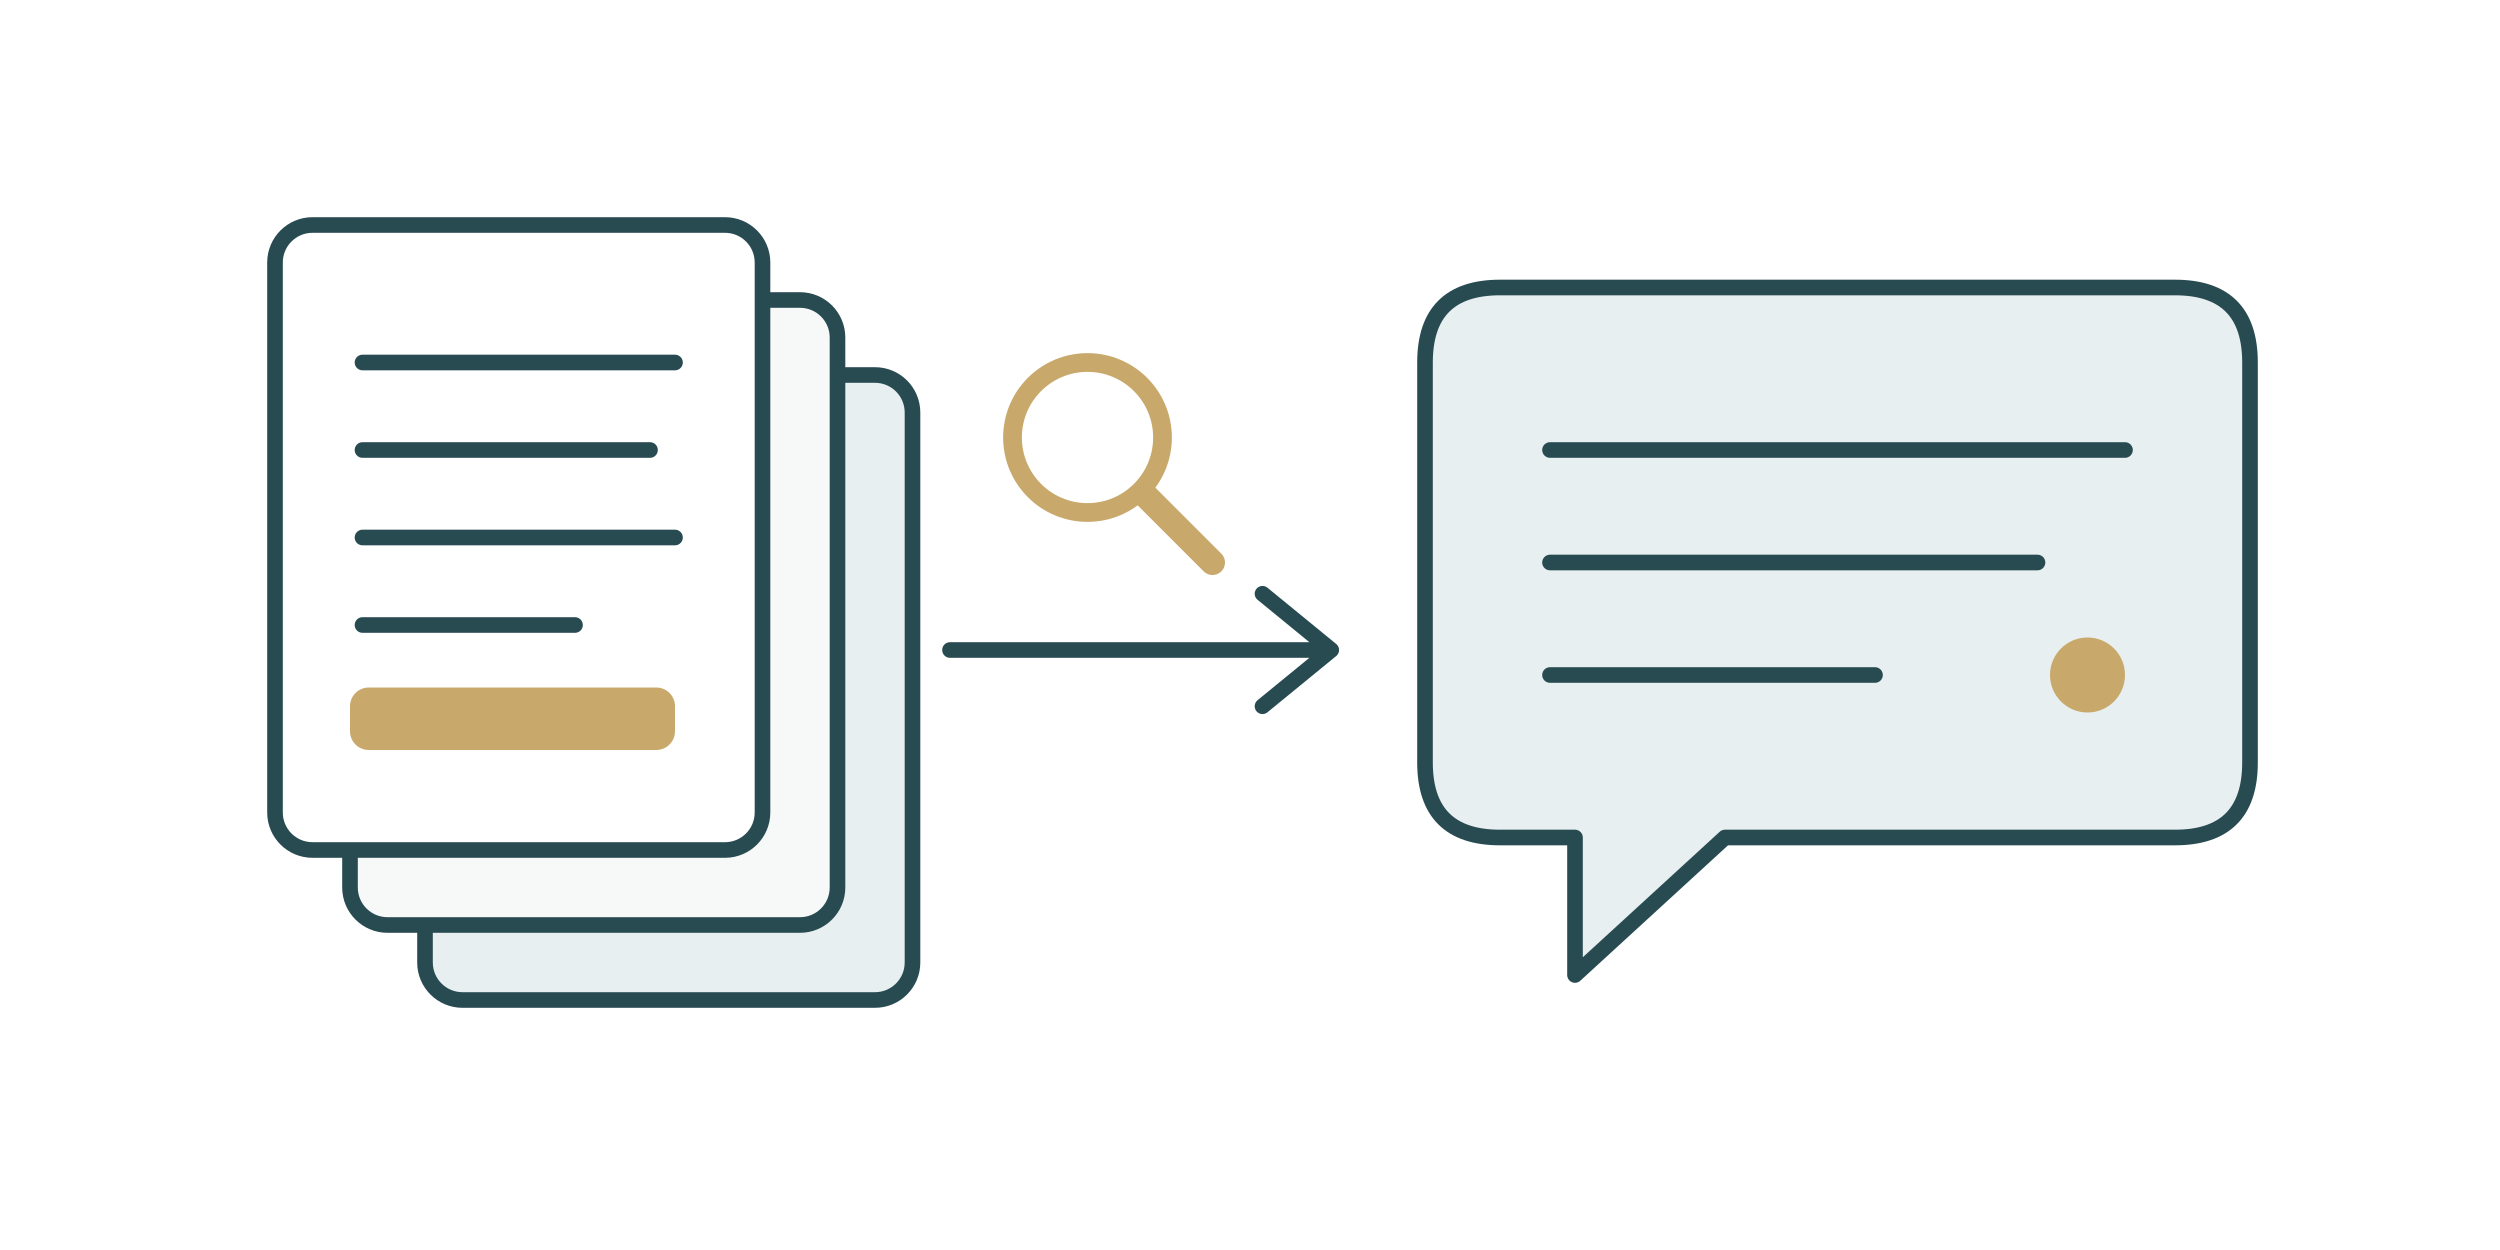
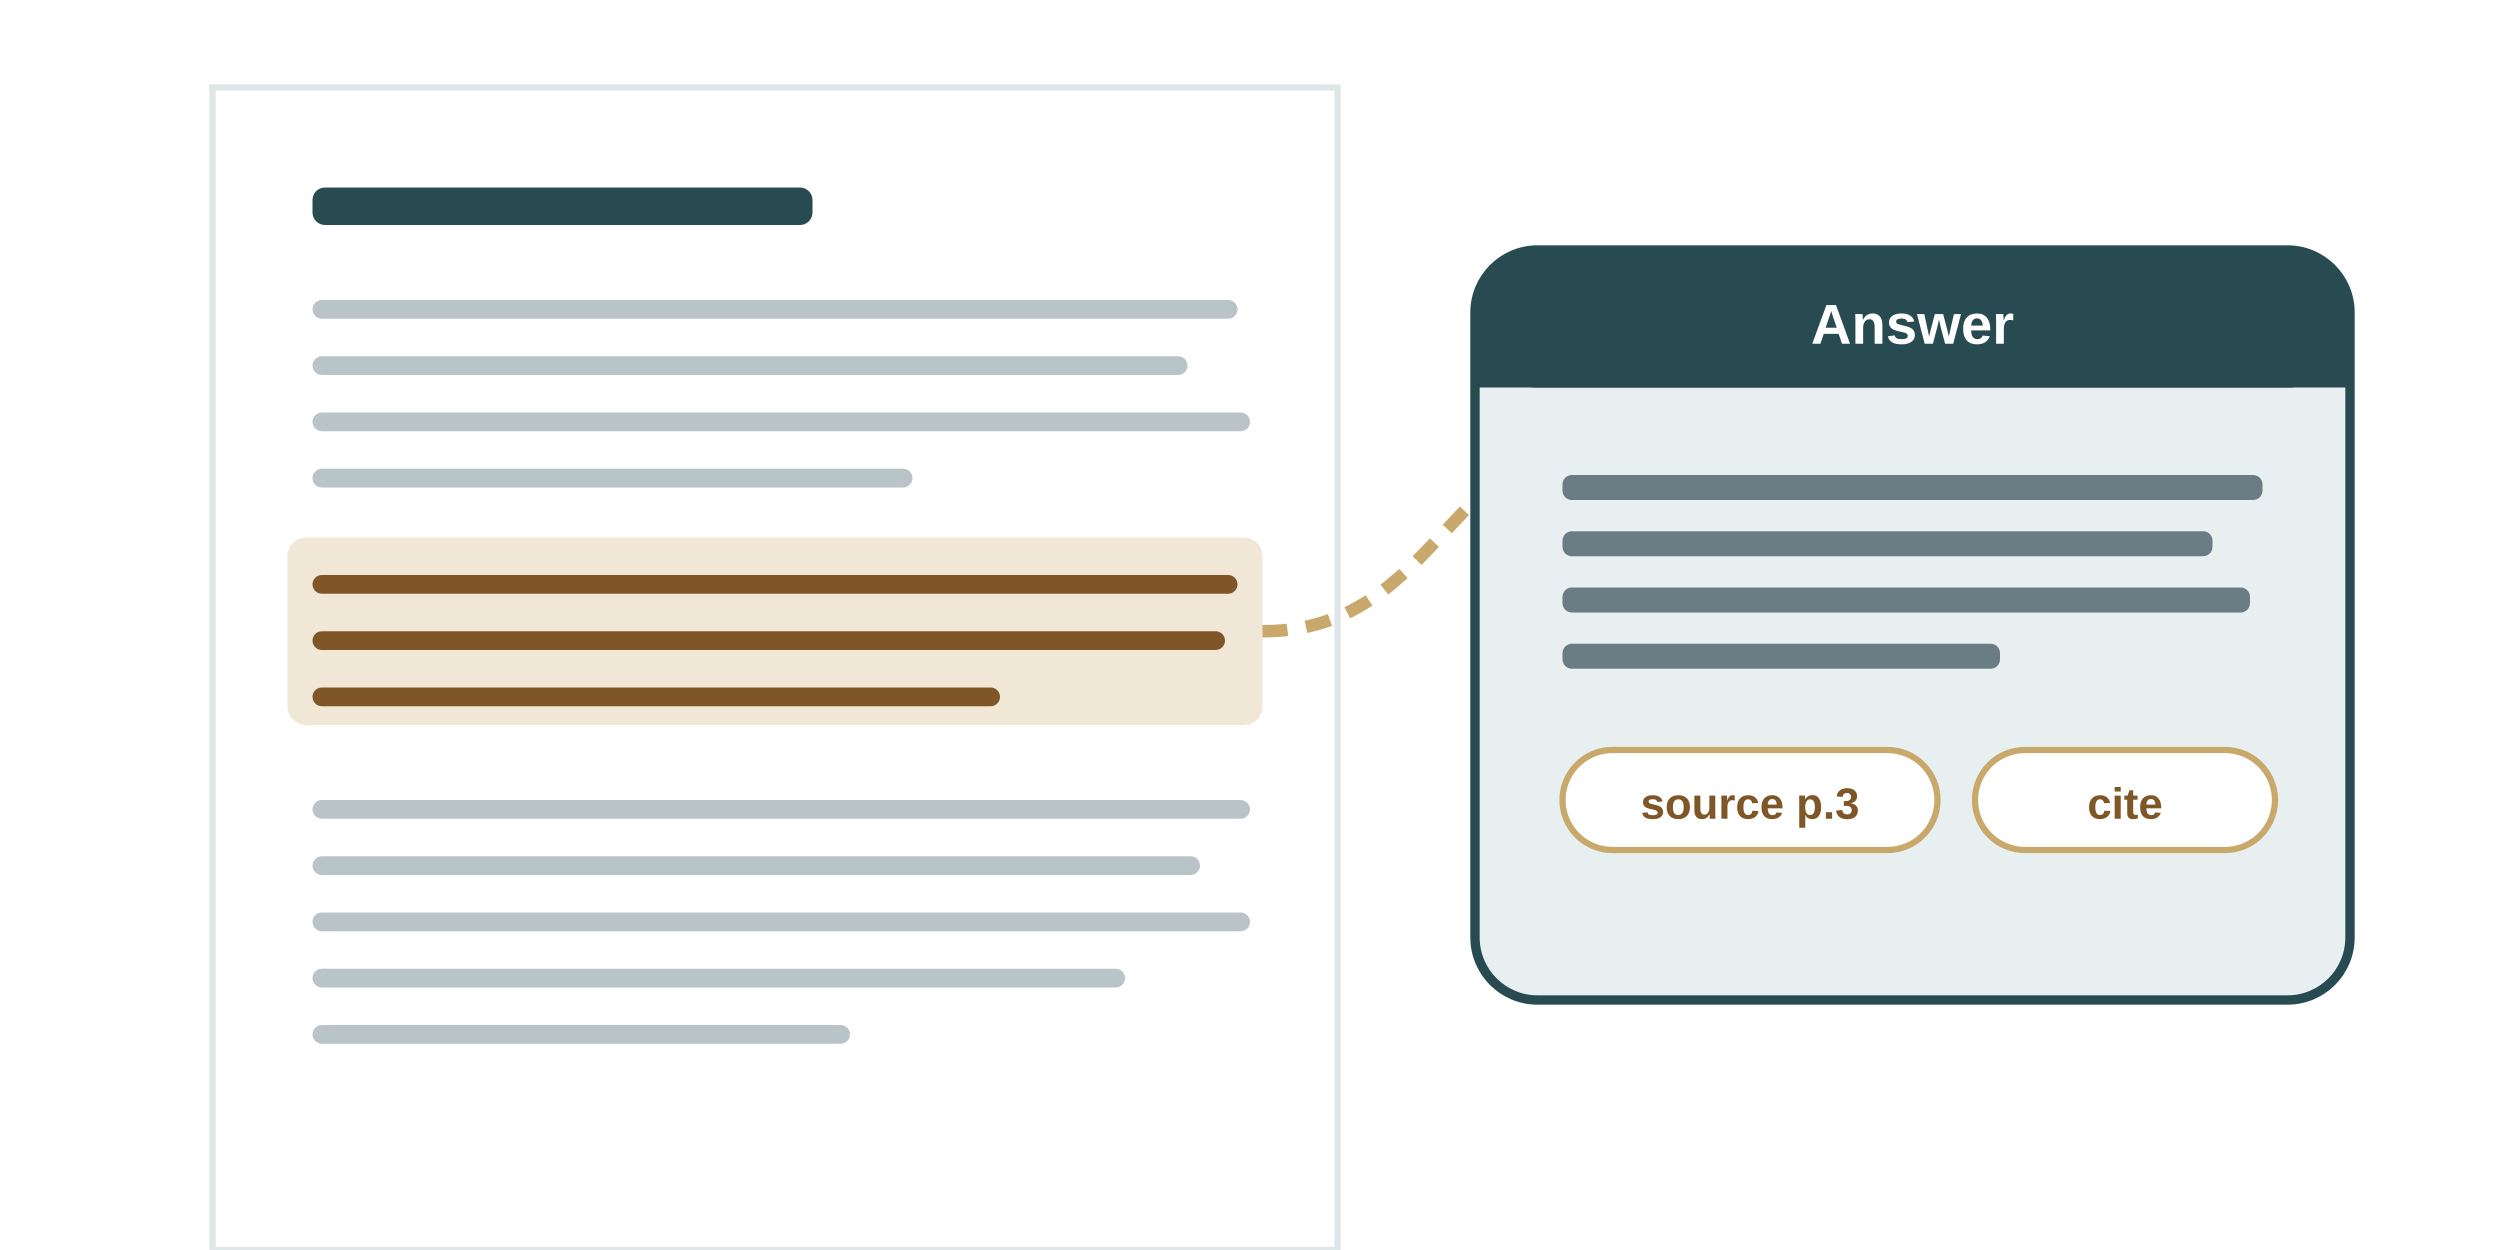
- <svg xmlns="http://www.w3.org/2000/svg" viewBox="0 0 400 200" font-family="Manrope, Arial, sans-serif" role="img" aria-label="Documents retrieved to answer a question">
+ <svg xmlns="http://www.w3.org/2000/svg" viewBox="0 0 400 200" font-family="Manrope, Arial, sans-serif" role="img" aria-label="Document with a highlighted passage feeding an answer">
  <rect width="400" height="200" fill="#ffffff" />
-   <g fill="none" stroke="#284b52" stroke-width="2.5" stroke-linecap="round" stroke-linejoin="round">
-     <rect x="68" y="60" width="78" height="100" rx="6" fill="#e8eff0" />
-     <rect x="56" y="48" width="78" height="100" rx="6" fill="#f7f9f9" />
-     <rect x="44" y="36" width="78" height="100" rx="6" fill="#ffffff" />
-     <path d="M58 58 H108 M58 72 H104 M58 86 H108 M58 100 H92" />
-     <rect x="56" y="110" width="52" height="10" rx="3" fill="#c8a96b" stroke="none" />
-     <circle cx="174" cy="70" r="12" fill="#ffffff" stroke="#c8a96b" stroke-width="3" />
-     <path d="M183 79 L194 90" stroke="#c8a96b" stroke-width="4" />
-     <path d="M152 104 H212 M202 95 L213 104 L202 113" />
-     <path d="M240 46 H348 Q360 46 360 58 V122 Q360 134 348 134 H276 L252 156 V134 H240 Q228 134 228 122 V58 Q228 46 240 46 Z" fill="#e8eff0" />
-     <path d="M248 72 H340 M248 90 H326 M248 108 H300" />
-     <circle cx="334" cy="108" r="6" fill="#c8a96b" stroke="none" />
-   </g>
+   <rect x="34" y="14" width="180" height="186" fill="#ffffff" stroke="#dfe6e8" />
+   <rect x="50" y="30" width="80" height="6" rx="2" fill="#284b52" />
+   <rect x="50" y="48" width="148" height="3" rx="1.5" fill="#b9c4c8" />
+   <rect x="50" y="57" width="140" height="3" rx="1.5" fill="#b9c4c8" />
+   <rect x="50" y="66" width="150" height="3" rx="1.5" fill="#b9c4c8" />
+   <rect x="50" y="75" width="96" height="3" rx="1.5" fill="#b9c4c8" />
+   <rect x="46" y="86" width="156" height="30" rx="3" fill="#c8a96b" opacity="0.28" />
+   <rect x="50" y="92" width="148" height="3" rx="1.5" fill="#7e5627" />
+   <rect x="50" y="101" width="146" height="3" rx="1.5" fill="#7e5627" />
+   <rect x="50" y="110" width="110" height="3" rx="1.5" fill="#7e5627" />
+   <rect x="50" y="128" width="150" height="3" rx="1.5" fill="#b9c4c8" />
+   <rect x="50" y="137" width="142" height="3" rx="1.5" fill="#b9c4c8" />
+   <rect x="50" y="146" width="150" height="3" rx="1.5" fill="#b9c4c8" />
+   <rect x="50" y="155" width="130" height="3" rx="1.5" fill="#b9c4c8" />
+   <rect x="50" y="164" width="86" height="3" rx="1.5" fill="#b9c4c8" />
+   <path d="M202 101 C230 101 232 70 258 70" fill="none" stroke="#c8a96b" stroke-width="2" stroke-dasharray="4 3" />
+   <rect x="236" y="40" width="140" height="120" rx="10" fill="#e8eff0" stroke="#284b52" stroke-width="1.5" />
+   <rect x="236" y="40" width="140" height="22" rx="10" fill="#284b52" />
+   <rect x="236" y="52" width="140" height="10" fill="#284b52" />
+   <text x="306" y="55" font-size="9" font-weight="700" fill="#ffffff" text-anchor="middle">Answer</text>
+   <rect x="250" y="76" width="112" height="4" rx="1.5" fill="#6b7d84" />
+   <rect x="250" y="85" width="104" height="4" rx="1.5" fill="#6b7d84" />
+   <rect x="250" y="94" width="110" height="4" rx="1.5" fill="#6b7d84" />
+   <rect x="250" y="103" width="70" height="4" rx="1.5" fill="#6b7d84" />
+   <rect x="250" y="120" width="60" height="16" rx="8" fill="#ffffff" stroke="#c8a96b" />
+   <text x="280" y="131" font-size="7" font-weight="700" fill="#7e5627" text-anchor="middle">source p.3</text>
+   <rect x="316" y="120" width="48" height="16" rx="8" fill="#ffffff" stroke="#c8a96b" />
+   <text x="340" y="131" font-size="7" font-weight="700" fill="#7e5627" text-anchor="middle">cite</text>
</svg>
